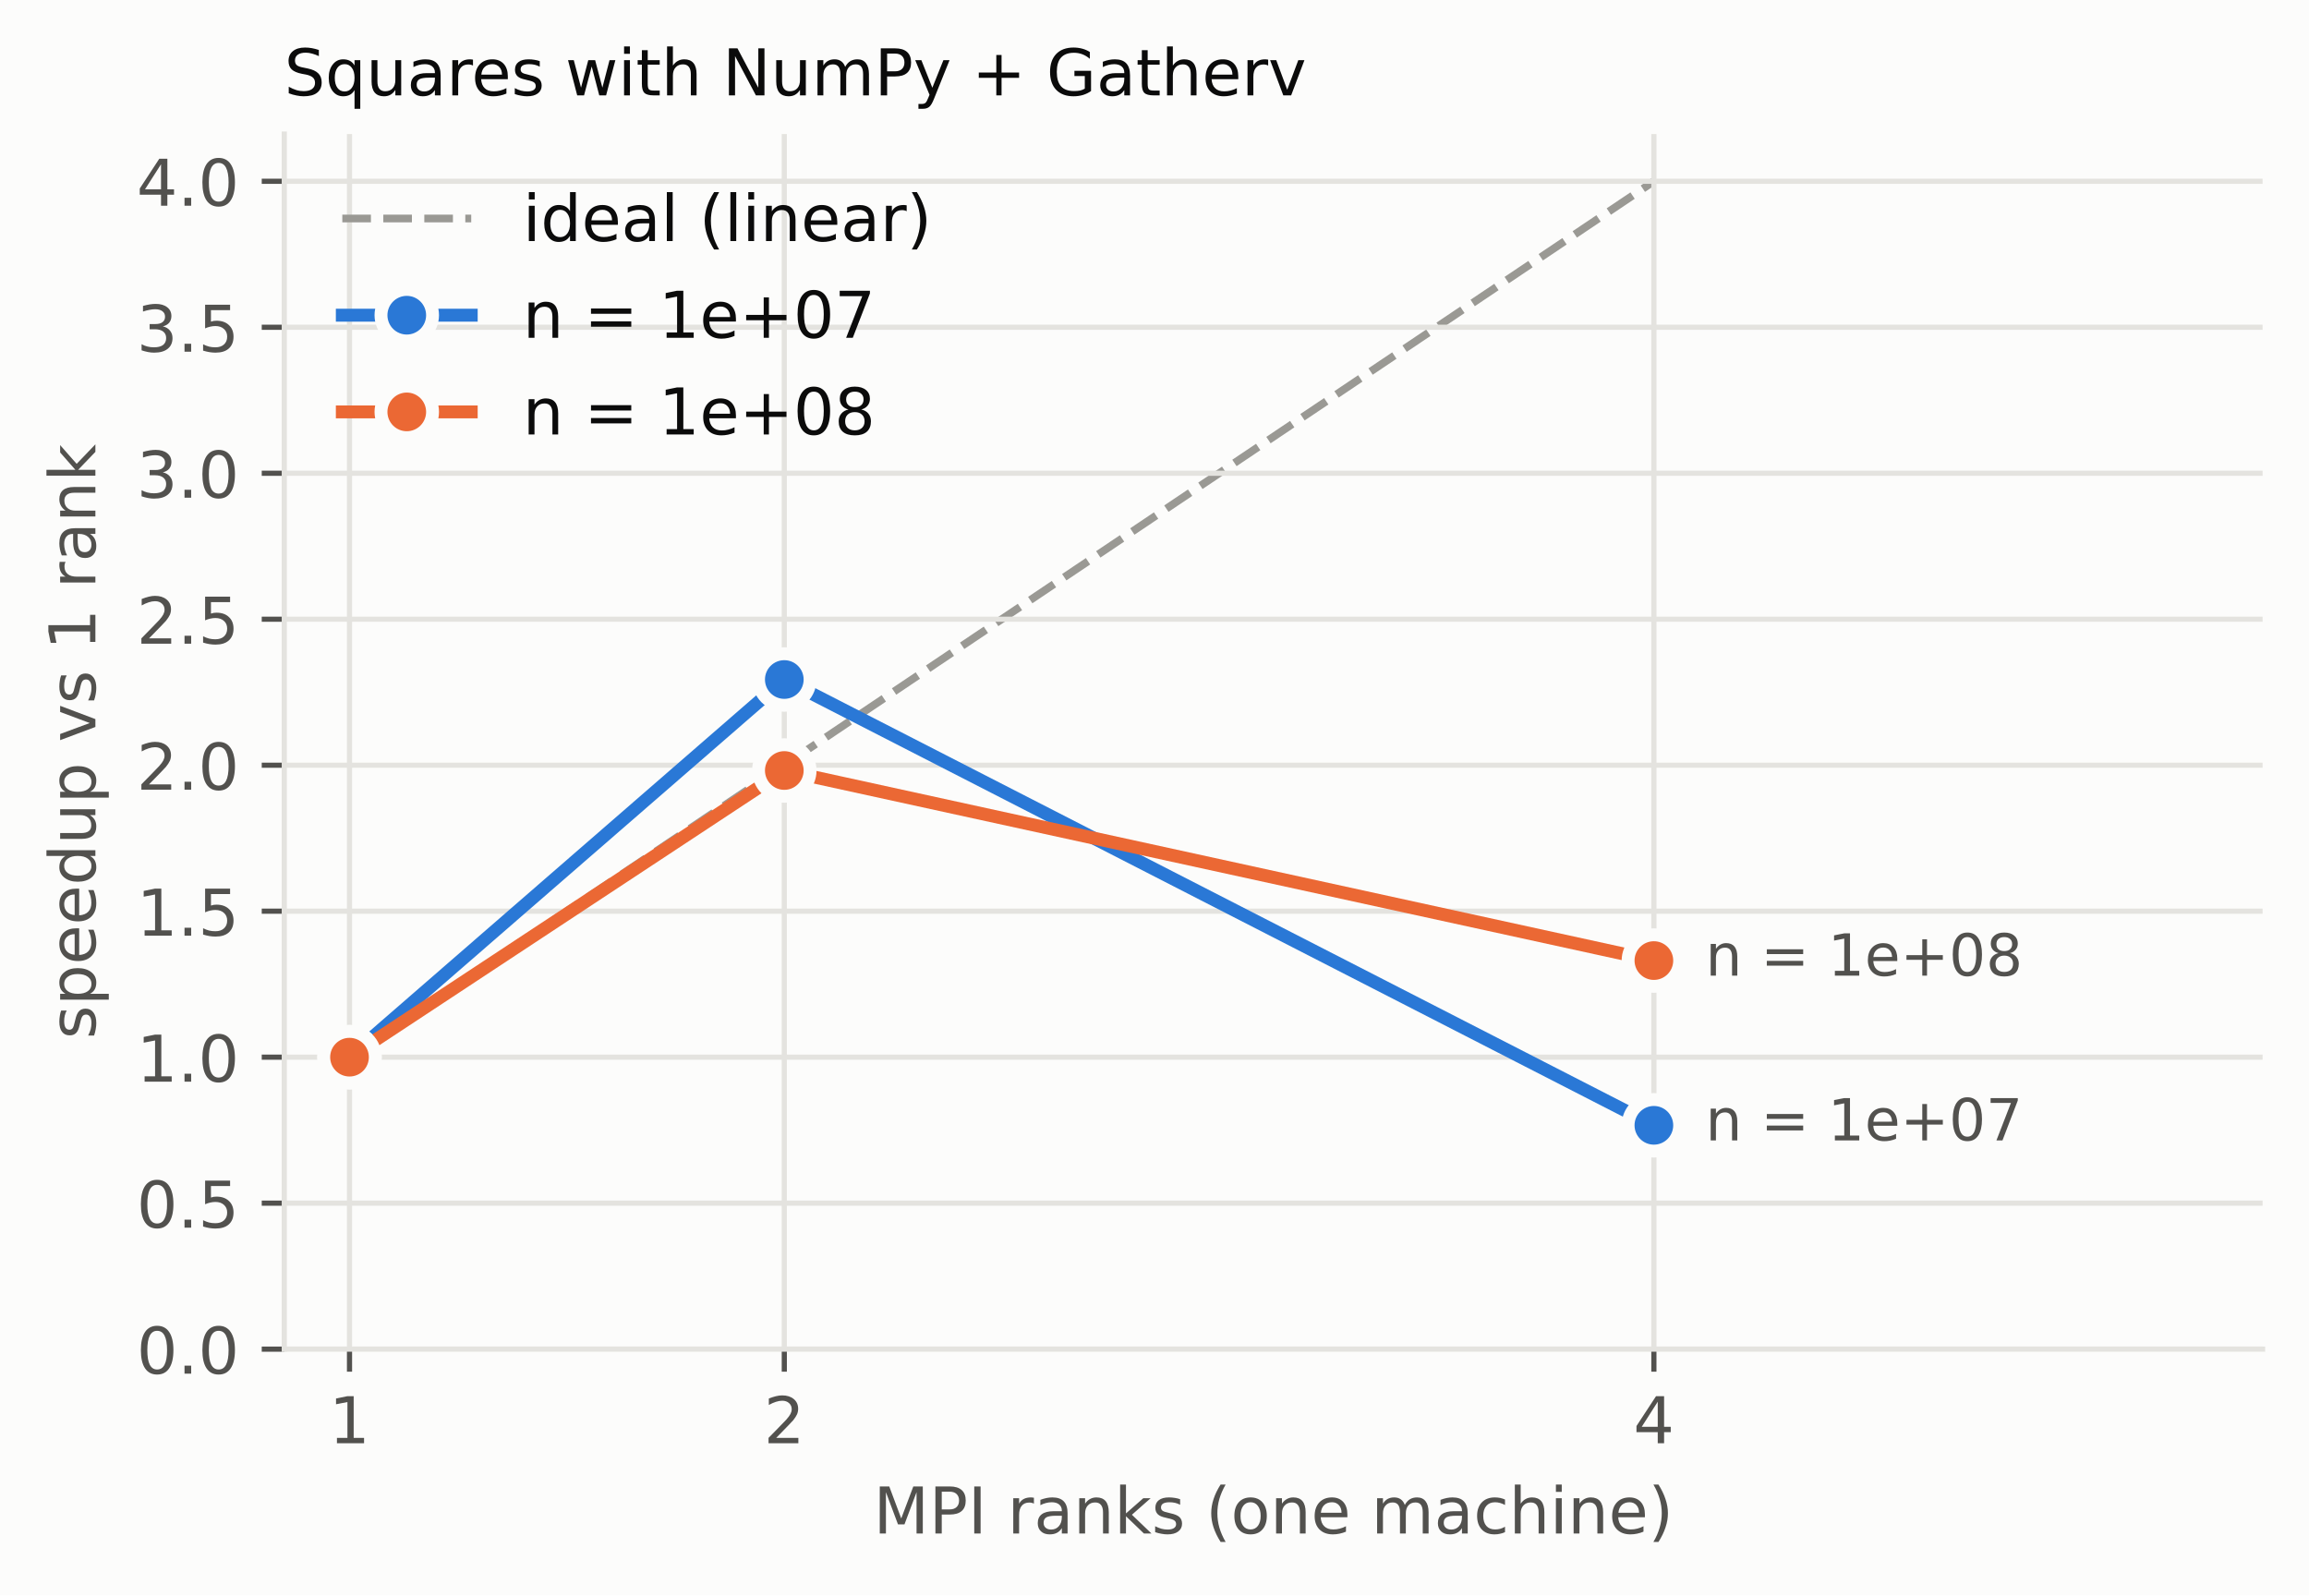
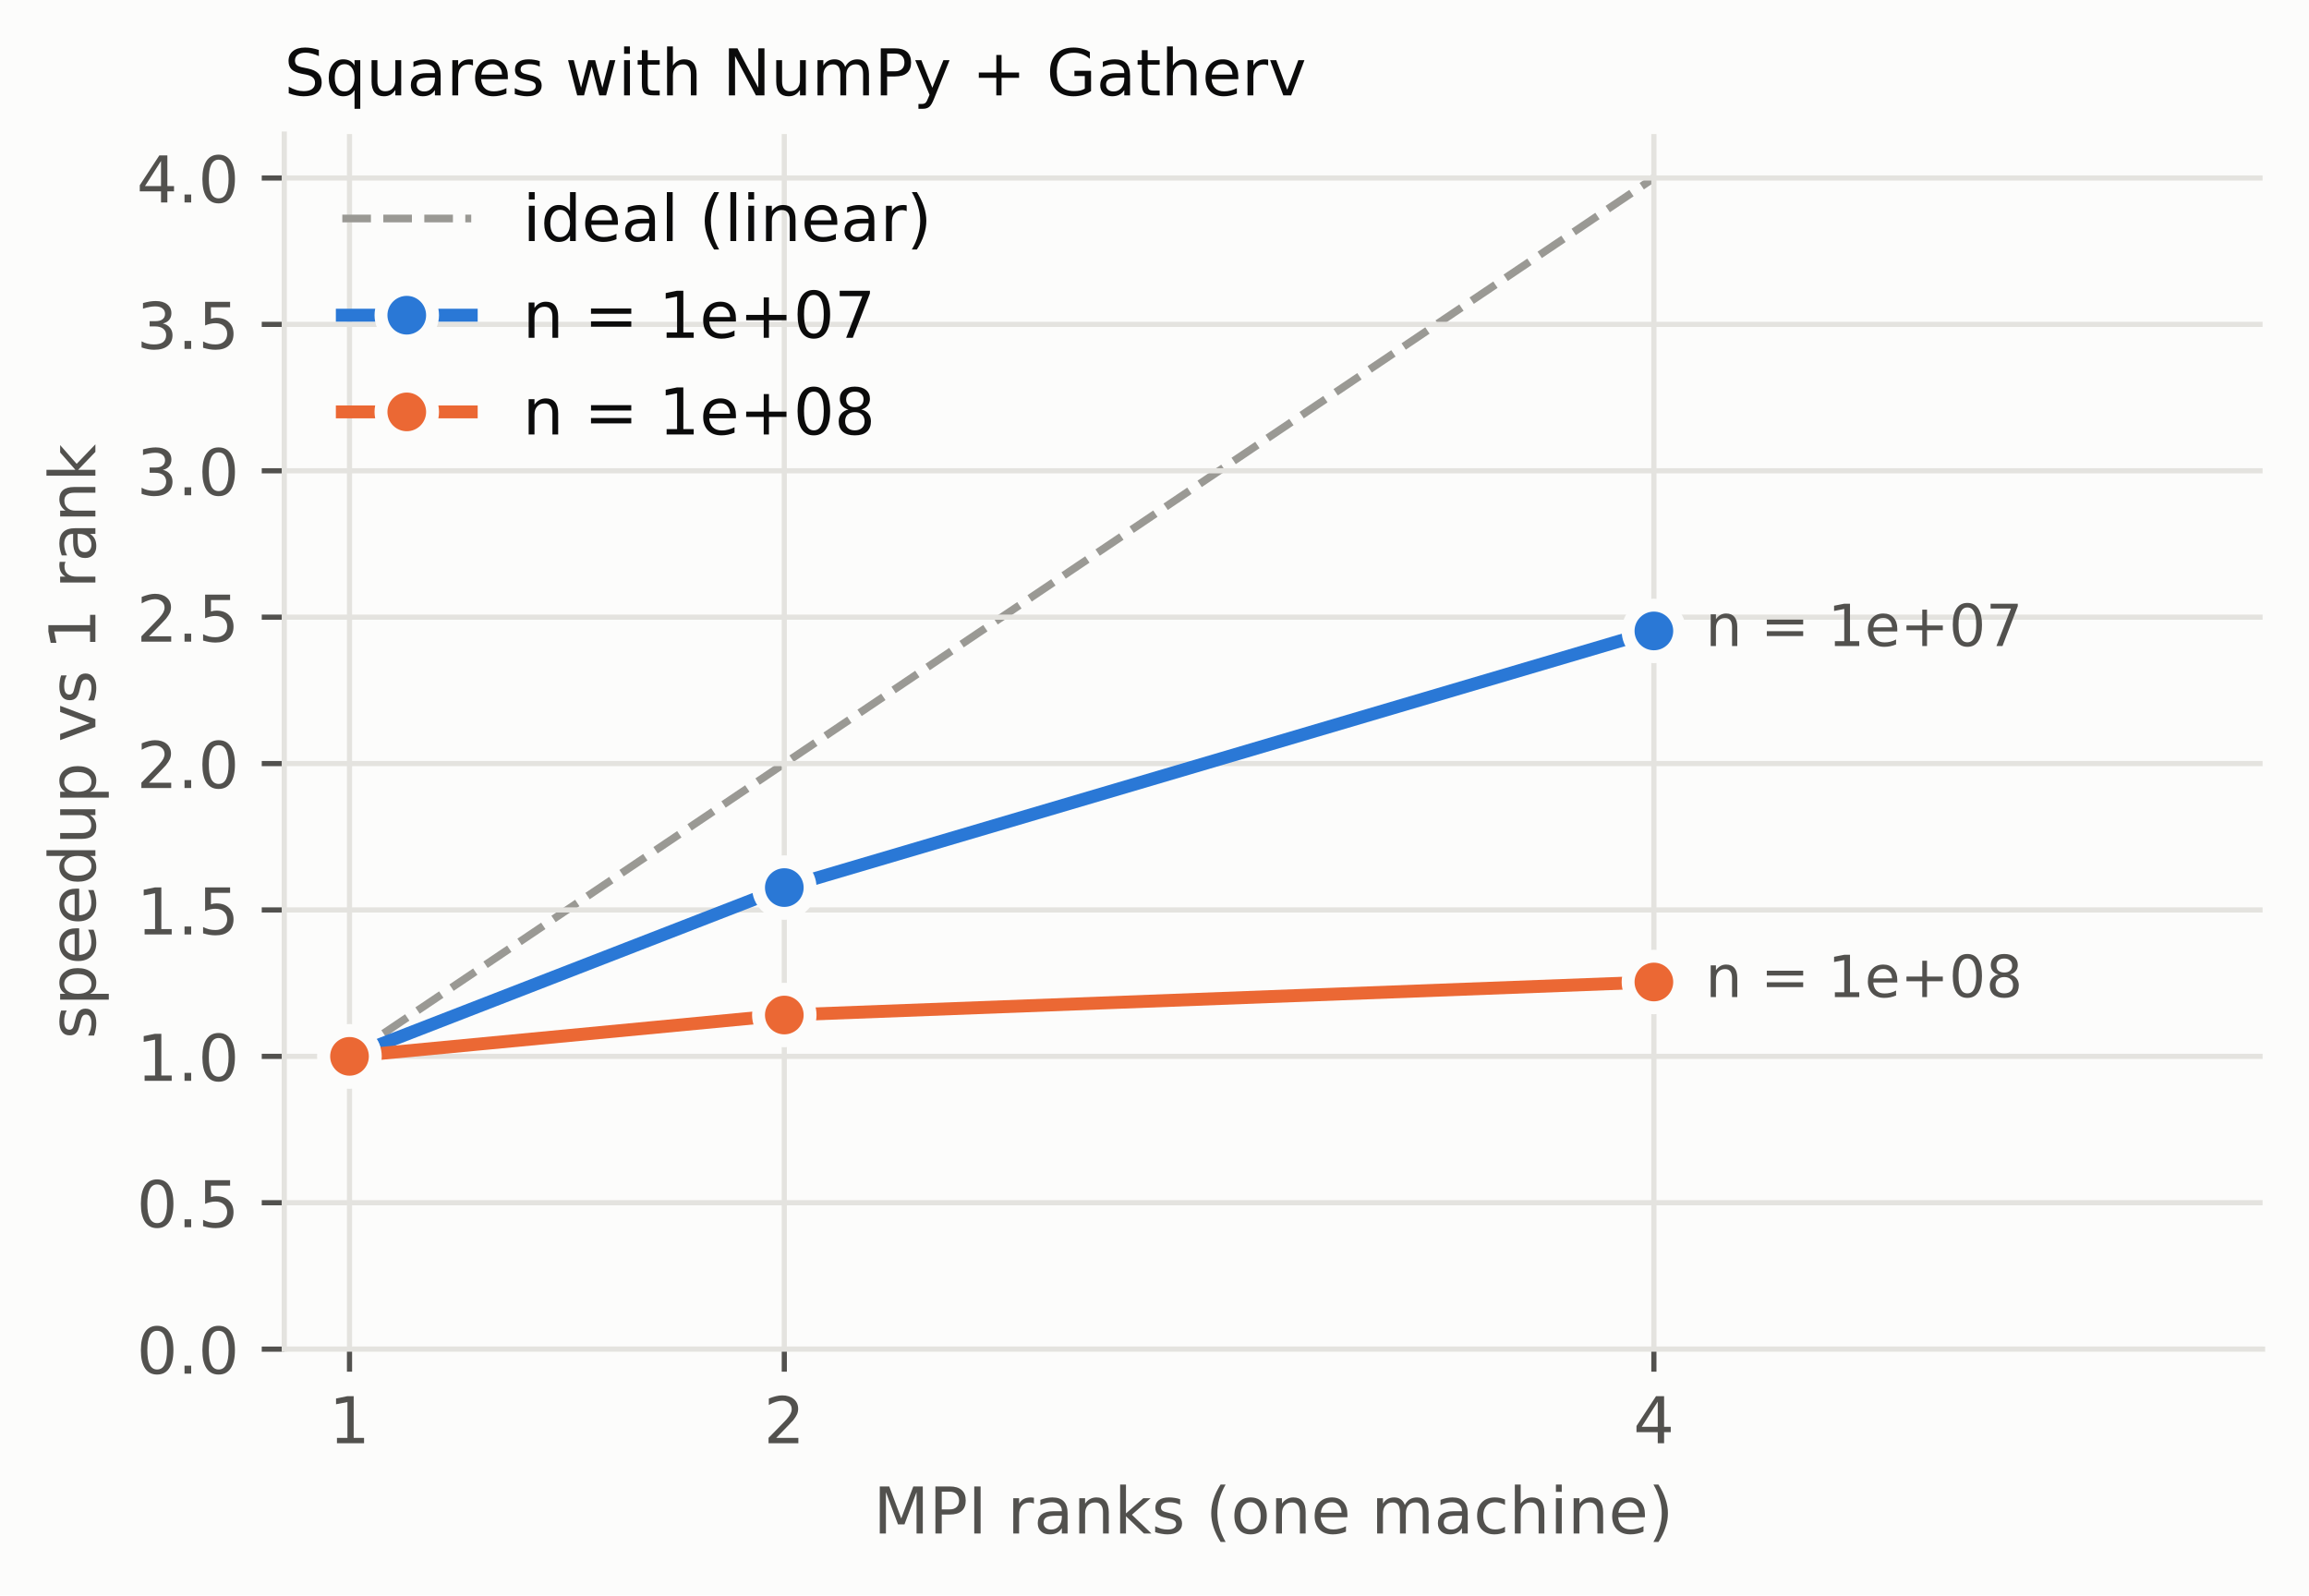
<svg xmlns="http://www.w3.org/2000/svg" xmlns:xlink="http://www.w3.org/1999/xlink" width="358.204pt" height="247.495pt" viewBox="0 0 358.204 247.495" version="1.1">
  <defs>
    <style type="text/css">*{stroke-linejoin: round; stroke-linecap: butt}</style>
  </defs>
  <g id="figure_1">
    <g id="patch_1">
      <path d="M 0 247.495  L 358.204 247.495  L 358.204 0  L 0 0  z " style="fill: #fcfcfb" />
    </g>
    <g id="axes_1">
      <g id="patch_2">
        <path d="M 44.104 209.294  L 351.004 209.294  L 351.004 20.798  L 44.104 20.798  z " style="fill: #fcfcfb" />
      </g>
      <g id="line2d_1">
-         <path d="M 54.221 164.001  L 121.672 118.708  L 256.573 28.121  " clip-path="url(#pb2502d9fd7)" style="fill: none; stroke-dasharray: 4.44,1.92; stroke-dashoffset: 0; stroke: #9a9994; stroke-width: 1.2" />
+         <path d="M 54.221 163.874  L 121.672 118.453  L 256.573 27.612  " clip-path="url(#pb2502d9fd7)" style="fill: none; stroke-dasharray: 4.44,1.92; stroke-dashoffset: 0; stroke: #9a9994; stroke-width: 1.2" />
      </g>
      <g id="matplotlib.axis_1">
        <g id="xtick_1">
          <g id="line2d_2">
            <path d="M 54.221 209.294  L 54.221 20.798  " clip-path="url(#pb2502d9fd7)" style="fill: none; stroke: #e4e3df; stroke-width: 0.8; stroke-linecap: square" />
          </g>
          <g id="line2d_3">
            <defs>
              <path id="mde899e0e46" d="M 0 0  L 0 3.5  " style="stroke: #52514e; stroke-width: 0.8" />
            </defs>
            <g>
              <use xlink:href="#mde899e0e46" x="54.221" y="209.294" style="fill: #52514e; stroke: #52514e; stroke-width: 0.8" />
            </g>
          </g>
          <g id="text_1">
            <text style="font-size: 10px; font-family: 'DejaVu Sans'; text-anchor: middle; fill: #52514e" x="54.221" y="223.892" transform="rotate(-0 54.22149 223.8921)">1</text>
          </g>
        </g>
        <g id="xtick_2">
          <g id="line2d_4">
            <path d="M 121.672 209.294  L 121.672 20.798  " clip-path="url(#pb2502d9fd7)" style="fill: none; stroke: #e4e3df; stroke-width: 0.8; stroke-linecap: square" />
          </g>
          <g id="line2d_5">
            <g>
              <use xlink:href="#mde899e0e46" x="121.672" y="209.294" style="fill: #52514e; stroke: #52514e; stroke-width: 0.8" />
            </g>
          </g>
          <g id="text_2">
            <text style="font-size: 10px; font-family: 'DejaVu Sans'; text-anchor: middle; fill: #52514e" x="121.672" y="223.892" transform="rotate(-0 121.672 223.8921)">2</text>
          </g>
        </g>
        <g id="xtick_3">
          <g id="line2d_6">
            <path d="M 256.573 209.294  L 256.573 20.798  " clip-path="url(#pb2502d9fd7)" style="fill: none; stroke: #e4e3df; stroke-width: 0.8; stroke-linecap: square" />
          </g>
          <g id="line2d_7">
            <g>
              <use xlink:href="#mde899e0e46" x="256.573" y="209.294" style="fill: #52514e; stroke: #52514e; stroke-width: 0.8" />
            </g>
          </g>
          <g id="text_3">
            <text style="font-size: 10px; font-family: 'DejaVu Sans'; text-anchor: middle; fill: #52514e" x="256.573" y="223.892" transform="rotate(-0 256.5731 223.8921)">4</text>
          </g>
        </g>
        <g id="text_4">
          <text style="font-size: 10px; font-family: 'DejaVu Sans'; text-anchor: middle; fill: #52514e" x="197.554" y="237.893" transform="rotate(-0 197.5539 237.8929)">MPI ranks (one machine)</text>
        </g>
      </g>
      <g id="matplotlib.axis_2">
        <g id="ytick_1">
          <g id="line2d_8">
            <path d="M 44.104 209.294  L 351.004 209.294  " clip-path="url(#pb2502d9fd7)" style="fill: none; stroke: #e4e3df; stroke-width: 0.8; stroke-linecap: square" />
          </g>
          <g id="line2d_9">
            <defs>
              <path id="mdd92d6c571" d="M 0 0  L -3.5 0  " style="stroke: #52514e; stroke-width: 0.8" />
            </defs>
            <g>
              <use xlink:href="#mdd92d6c571" x="44.104" y="209.294" style="fill: #52514e; stroke: #52514e; stroke-width: 0.8" />
            </g>
          </g>
          <g id="text_5">
            <text style="font-size: 10px; font-family: 'DejaVu Sans'; text-anchor: end; fill: #52514e" x="37.104" y="213.093" transform="rotate(-0 37.10391 213.0933)">0.0</text>
          </g>
        </g>
        <g id="ytick_2">
          <g id="line2d_10">
-             <path d="M 44.104 186.648  L 351.004 186.648  " clip-path="url(#pb2502d9fd7)" style="fill: none; stroke: #e4e3df; stroke-width: 0.8; stroke-linecap: square" />
+             <path d="M 44.104 186.584  L 351.004 186.584  " clip-path="url(#pb2502d9fd7)" style="fill: none; stroke: #e4e3df; stroke-width: 0.8; stroke-linecap: square" />
          </g>
          <g id="line2d_11">
            <g>
-               <use xlink:href="#mdd92d6c571" x="44.104" y="186.648" style="fill: #52514e; stroke: #52514e; stroke-width: 0.8" />
+               <use xlink:href="#mdd92d6c571" x="44.104" y="186.584" style="fill: #52514e; stroke: #52514e; stroke-width: 0.8" />
            </g>
          </g>
          <g id="text_6">
-             <text style="font-size: 10px; font-family: 'DejaVu Sans'; text-anchor: end; fill: #52514e" x="37.104" y="190.447" transform="rotate(-0 37.10391 190.4466)">0.5</text>
+             <text style="font-size: 10px; font-family: 'DejaVu Sans'; text-anchor: end; fill: #52514e" x="37.104" y="190.383" transform="rotate(-0 37.10391 190.3829)">0.5</text>
          </g>
        </g>
        <g id="ytick_3">
          <g id="line2d_12">
-             <path d="M 44.104 164.001  L 351.004 164.001  " clip-path="url(#pb2502d9fd7)" style="fill: none; stroke: #e4e3df; stroke-width: 0.8; stroke-linecap: square" />
+             <path d="M 44.104 163.874  L 351.004 163.874  " clip-path="url(#pb2502d9fd7)" style="fill: none; stroke: #e4e3df; stroke-width: 0.8; stroke-linecap: square" />
          </g>
          <g id="line2d_13">
            <g>
-               <use xlink:href="#mdd92d6c571" x="44.104" y="164.001" style="fill: #52514e; stroke: #52514e; stroke-width: 0.8" />
+               <use xlink:href="#mdd92d6c571" x="44.104" y="163.874" style="fill: #52514e; stroke: #52514e; stroke-width: 0.8" />
            </g>
          </g>
          <g id="text_7">
-             <text style="font-size: 10px; font-family: 'DejaVu Sans'; text-anchor: end; fill: #52514e" x="37.104" y="167.8" transform="rotate(-0 37.10391 167.7999)">1.0</text>
+             <text style="font-size: 10px; font-family: 'DejaVu Sans'; text-anchor: end; fill: #52514e" x="37.104" y="167.673" transform="rotate(-0 37.10391 167.6725)">1.0</text>
          </g>
        </g>
        <g id="ytick_4">
          <g id="line2d_14">
-             <path d="M 44.104 141.354  L 351.004 141.354  " clip-path="url(#pb2502d9fd7)" style="fill: none; stroke: #e4e3df; stroke-width: 0.8; stroke-linecap: square" />
+             <path d="M 44.104 141.163  L 351.004 141.163  " clip-path="url(#pb2502d9fd7)" style="fill: none; stroke: #e4e3df; stroke-width: 0.8; stroke-linecap: square" />
          </g>
          <g id="line2d_15">
            <g>
-               <use xlink:href="#mdd92d6c571" x="44.104" y="141.354" style="fill: #52514e; stroke: #52514e; stroke-width: 0.8" />
+               <use xlink:href="#mdd92d6c571" x="44.104" y="141.163" style="fill: #52514e; stroke: #52514e; stroke-width: 0.8" />
            </g>
          </g>
          <g id="text_8">
-             <text style="font-size: 10px; font-family: 'DejaVu Sans'; text-anchor: end; fill: #52514e" x="37.104" y="145.153" transform="rotate(-0 37.10391 145.1532)">1.5</text>
+             <text style="font-size: 10px; font-family: 'DejaVu Sans'; text-anchor: end; fill: #52514e" x="37.104" y="144.962" transform="rotate(-0 37.10391 144.9622)">1.5</text>
          </g>
        </g>
        <g id="ytick_5">
          <g id="line2d_16">
-             <path d="M 44.104 118.708  L 351.004 118.708  " clip-path="url(#pb2502d9fd7)" style="fill: none; stroke: #e4e3df; stroke-width: 0.8; stroke-linecap: square" />
+             <path d="M 44.104 118.453  L 351.004 118.453  " clip-path="url(#pb2502d9fd7)" style="fill: none; stroke: #e4e3df; stroke-width: 0.8; stroke-linecap: square" />
          </g>
          <g id="line2d_17">
            <g>
-               <use xlink:href="#mdd92d6c571" x="44.104" y="118.708" style="fill: #52514e; stroke: #52514e; stroke-width: 0.8" />
+               <use xlink:href="#mdd92d6c571" x="44.104" y="118.453" style="fill: #52514e; stroke: #52514e; stroke-width: 0.8" />
            </g>
          </g>
          <g id="text_9">
-             <text style="font-size: 10px; font-family: 'DejaVu Sans'; text-anchor: end; fill: #52514e" x="37.104" y="122.507" transform="rotate(-0 37.10391 122.5065)">2.0</text>
+             <text style="font-size: 10px; font-family: 'DejaVu Sans'; text-anchor: end; fill: #52514e" x="37.104" y="122.252" transform="rotate(-0 37.10391 122.2518)">2.0</text>
          </g>
        </g>
        <g id="ytick_6">
          <g id="line2d_18">
-             <path d="M 44.104 96.061  L 351.004 96.061  " clip-path="url(#pb2502d9fd7)" style="fill: none; stroke: #e4e3df; stroke-width: 0.8; stroke-linecap: square" />
+             <path d="M 44.104 95.743  L 351.004 95.743  " clip-path="url(#pb2502d9fd7)" style="fill: none; stroke: #e4e3df; stroke-width: 0.8; stroke-linecap: square" />
          </g>
          <g id="line2d_19">
            <g>
-               <use xlink:href="#mdd92d6c571" x="44.104" y="96.061" style="fill: #52514e; stroke: #52514e; stroke-width: 0.8" />
+               <use xlink:href="#mdd92d6c571" x="44.104" y="95.743" style="fill: #52514e; stroke: #52514e; stroke-width: 0.8" />
            </g>
          </g>
          <g id="text_10">
-             <text style="font-size: 10px; font-family: 'DejaVu Sans'; text-anchor: end; fill: #52514e" x="37.104" y="99.86" transform="rotate(-0 37.10391 99.85985)">2.5</text>
+             <text style="font-size: 10px; font-family: 'DejaVu Sans'; text-anchor: end; fill: #52514e" x="37.104" y="99.541" transform="rotate(-0 37.10391 99.54146)">2.5</text>
          </g>
        </g>
        <g id="ytick_7">
          <g id="line2d_20">
-             <path d="M 44.104 73.414  L 351.004 73.414  " clip-path="url(#pb2502d9fd7)" style="fill: none; stroke: #e4e3df; stroke-width: 0.8; stroke-linecap: square" />
+             <path d="M 44.104 73.032  L 351.004 73.032  " clip-path="url(#pb2502d9fd7)" style="fill: none; stroke: #e4e3df; stroke-width: 0.8; stroke-linecap: square" />
          </g>
          <g id="line2d_21">
            <g>
-               <use xlink:href="#mdd92d6c571" x="44.104" y="73.414" style="fill: #52514e; stroke: #52514e; stroke-width: 0.8" />
+               <use xlink:href="#mdd92d6c571" x="44.104" y="73.032" style="fill: #52514e; stroke: #52514e; stroke-width: 0.8" />
            </g>
          </g>
          <g id="text_11">
-             <text style="font-size: 10px; font-family: 'DejaVu Sans'; text-anchor: end; fill: #52514e" x="37.104" y="77.213" transform="rotate(-0 37.10391 77.21317)">3.0</text>
+             <text style="font-size: 10px; font-family: 'DejaVu Sans'; text-anchor: end; fill: #52514e" x="37.104" y="76.831" transform="rotate(-0 37.10391 76.8311)">3.0</text>
          </g>
        </g>
        <g id="ytick_8">
          <g id="line2d_22">
-             <path d="M 44.104 50.768  L 351.004 50.768  " clip-path="url(#pb2502d9fd7)" style="fill: none; stroke: #e4e3df; stroke-width: 0.8; stroke-linecap: square" />
+             <path d="M 44.104 50.322  L 351.004 50.322  " clip-path="url(#pb2502d9fd7)" style="fill: none; stroke: #e4e3df; stroke-width: 0.8; stroke-linecap: square" />
          </g>
          <g id="line2d_23">
            <g>
-               <use xlink:href="#mdd92d6c571" x="44.104" y="50.768" style="fill: #52514e; stroke: #52514e; stroke-width: 0.8" />
+               <use xlink:href="#mdd92d6c571" x="44.104" y="50.322" style="fill: #52514e; stroke: #52514e; stroke-width: 0.8" />
            </g>
          </g>
          <g id="text_12">
-             <text style="font-size: 10px; font-family: 'DejaVu Sans'; text-anchor: end; fill: #52514e" x="37.104" y="54.566" transform="rotate(-0 37.10391 54.56649)">3.5</text>
+             <text style="font-size: 10px; font-family: 'DejaVu Sans'; text-anchor: end; fill: #52514e" x="37.104" y="54.121" transform="rotate(-0 37.10391 54.12074)">3.5</text>
          </g>
        </g>
        <g id="ytick_9">
          <g id="line2d_24">
-             <path d="M 44.104 28.121  L 351.004 28.121  " clip-path="url(#pb2502d9fd7)" style="fill: none; stroke: #e4e3df; stroke-width: 0.8; stroke-linecap: square" />
+             <path d="M 44.104 27.612  L 351.004 27.612  " clip-path="url(#pb2502d9fd7)" style="fill: none; stroke: #e4e3df; stroke-width: 0.8; stroke-linecap: square" />
          </g>
          <g id="line2d_25">
            <g>
-               <use xlink:href="#mdd92d6c571" x="44.104" y="28.121" style="fill: #52514e; stroke: #52514e; stroke-width: 0.8" />
+               <use xlink:href="#mdd92d6c571" x="44.104" y="27.612" style="fill: #52514e; stroke: #52514e; stroke-width: 0.8" />
            </g>
          </g>
          <g id="text_13">
-             <text style="font-size: 10px; font-family: 'DejaVu Sans'; text-anchor: end; fill: #52514e" x="37.104" y="31.92" transform="rotate(-0 37.10391 31.91981)">4.0</text>
+             <text style="font-size: 10px; font-family: 'DejaVu Sans'; text-anchor: end; fill: #52514e" x="37.104" y="31.41" transform="rotate(-0 37.10391 31.41037)">4.0</text>
          </g>
        </g>
        <g id="text_14">
          <text style="font-size: 10px; font-family: 'DejaVu Sans'; text-anchor: middle; fill: #52514e" x="14.798" y="115.046" transform="rotate(-90 14.79844 115.0464)">speedup vs 1 rank</text>
        </g>
      </g>
      <g id="patch_3">
        <path d="M 44.104 209.294  L 44.104 20.798  " style="fill: none; stroke: #e4e3df; stroke-width: 0.8; stroke-linejoin: miter; stroke-linecap: square" />
      </g>
      <g id="patch_4">
        <path d="M 44.104 209.294  L 351.004 209.294  " style="fill: none; stroke: #e4e3df; stroke-width: 0.8; stroke-linejoin: miter; stroke-linecap: square" />
      </g>
      <g id="line2d_26">
-         <path d="M 54.221 164.001  L 121.672 105.414  L 256.573 174.572  " clip-path="url(#pb2502d9fd7)" style="fill: none; stroke: #2a78d6; stroke-width: 2; stroke-linecap: square" />
+         <path d="M 54.221 163.874  L 121.672 137.692  L 256.573 97.878  " clip-path="url(#pb2502d9fd7)" style="fill: none; stroke: #2a78d6; stroke-width: 2; stroke-linecap: square" />
        <defs>
          <path id="mf35b9502aa" d="M 0 4  C 1.061 4 2.078 3.579 2.828 2.828  C 3.579 2.078 4 1.061 4 0  C 4 -1.061 3.579 -2.078 2.828 -2.828  C 2.078 -3.579 1.061 -4 0 -4  C -1.061 -4 -2.078 -3.579 -2.828 -2.828  C -3.579 -2.078 -4 -1.061 -4 0  C -4 1.061 -3.579 2.078 -2.828 2.828  C -2.078 3.579 -1.061 4 0 4  z " style="stroke: #fcfcfb; stroke-width: 2" />
        </defs>
        <g clip-path="url(#pb2502d9fd7)">
-           <use xlink:href="#mf35b9502aa" x="54.221" y="164.001" style="fill: #2a78d6; stroke: #fcfcfb; stroke-width: 2" />
-           <use xlink:href="#mf35b9502aa" x="121.672" y="105.414" style="fill: #2a78d6; stroke: #fcfcfb; stroke-width: 2" />
-           <use xlink:href="#mf35b9502aa" x="256.573" y="174.572" style="fill: #2a78d6; stroke: #fcfcfb; stroke-width: 2" />
+           <use xlink:href="#mf35b9502aa" x="54.221" y="163.874" style="fill: #2a78d6; stroke: #fcfcfb; stroke-width: 2" />
+           <use xlink:href="#mf35b9502aa" x="121.672" y="137.692" style="fill: #2a78d6; stroke: #fcfcfb; stroke-width: 2" />
+           <use xlink:href="#mf35b9502aa" x="256.573" y="97.878" style="fill: #2a78d6; stroke: #fcfcfb; stroke-width: 2" />
        </g>
      </g>
      <g id="text_15">
-         <text style="font-size: 9px; font-family: 'DejaVu Sans'; text-anchor: start; fill: #52514e" x="264.573" y="176.91" transform="rotate(-0 264.5731 176.9097)">n = 1e+07</text>
+         <text style="font-size: 9px; font-family: 'DejaVu Sans'; text-anchor: start; fill: #52514e" x="264.573" y="100.216" transform="rotate(-0 264.5731 100.2159)">n = 1e+07</text>
      </g>
      <g id="line2d_27">
-         <path d="M 54.221 164.001  L 121.672 119.53  L 256.573 149.016  " clip-path="url(#pb2502d9fd7)" style="fill: none; stroke: #eb6834; stroke-width: 2; stroke-linecap: square" />
+         <path d="M 54.221 163.874  L 121.672 157.464  L 256.573 152.339  " clip-path="url(#pb2502d9fd7)" style="fill: none; stroke: #eb6834; stroke-width: 2; stroke-linecap: square" />
        <defs>
          <path id="mecc8dfacef" d="M 0 4  C 1.061 4 2.078 3.579 2.828 2.828  C 3.579 2.078 4 1.061 4 0  C 4 -1.061 3.579 -2.078 2.828 -2.828  C 2.078 -3.579 1.061 -4 0 -4  C -1.061 -4 -2.078 -3.579 -2.828 -2.828  C -3.579 -2.078 -4 -1.061 -4 0  C -4 1.061 -3.579 2.078 -2.828 2.828  C -2.078 3.579 -1.061 4 0 4  z " style="stroke: #fcfcfb; stroke-width: 2" />
        </defs>
        <g clip-path="url(#pb2502d9fd7)">
-           <use xlink:href="#mecc8dfacef" x="54.221" y="164.001" style="fill: #eb6834; stroke: #fcfcfb; stroke-width: 2" />
-           <use xlink:href="#mecc8dfacef" x="121.672" y="119.53" style="fill: #eb6834; stroke: #fcfcfb; stroke-width: 2" />
-           <use xlink:href="#mecc8dfacef" x="256.573" y="149.016" style="fill: #eb6834; stroke: #fcfcfb; stroke-width: 2" />
+           <use xlink:href="#mecc8dfacef" x="54.221" y="163.874" style="fill: #eb6834; stroke: #fcfcfb; stroke-width: 2" />
+           <use xlink:href="#mecc8dfacef" x="121.672" y="157.464" style="fill: #eb6834; stroke: #fcfcfb; stroke-width: 2" />
+           <use xlink:href="#mecc8dfacef" x="256.573" y="152.339" style="fill: #eb6834; stroke: #fcfcfb; stroke-width: 2" />
        </g>
      </g>
      <g id="text_16">
-         <text style="font-size: 9px; font-family: 'DejaVu Sans'; text-anchor: start; fill: #52514e" x="264.573" y="151.354" transform="rotate(-0 264.5731 151.3543)">n = 1e+08</text>
+         <text style="font-size: 9px; font-family: 'DejaVu Sans'; text-anchor: start; fill: #52514e" x="264.573" y="154.677" transform="rotate(-0 264.5731 154.6773)">n = 1e+08</text>
      </g>
      <g id="text_17">
        <text style="font-size: 10px; font-family: 'DejaVu Sans'; text-anchor: start; fill: #0b0b0b" x="44.104" y="14.798" transform="rotate(-0 44.10391 14.79844)">Squares with NumPy + Gatherv</text>
      </g>
      <g id="legend_1">
        <g id="line2d_28">
          <path d="M 53.104 33.897  L 63.104 33.897  L 73.104 33.897  " style="fill: none; stroke-dasharray: 4.44,1.92; stroke-dashoffset: 0; stroke: #9a9994; stroke-width: 1.2" />
        </g>
        <g id="text_18">
          <text style="font-size: 10px; font-family: 'DejaVu Sans'; text-anchor: start; fill: #0b0b0b" x="81.104" y="37.397" transform="rotate(-0 81.10391 37.39688)">ideal (linear)</text>
        </g>
        <g id="line2d_29">
          <path d="M 53.104 48.898  L 63.104 48.898  L 73.104 48.898  " style="fill: none; stroke: #2a78d6; stroke-width: 2; stroke-linecap: square" />
          <g>
            <use xlink:href="#mf35b9502aa" x="63.104" y="48.898" style="fill: #2a78d6; stroke: #fcfcfb; stroke-width: 2" />
          </g>
        </g>
        <g id="text_19">
          <text style="font-size: 10px; font-family: 'DejaVu Sans'; text-anchor: start; fill: #0b0b0b" x="81.104" y="52.398" transform="rotate(-0 81.10391 52.39766)">n = 1e+07</text>
        </g>
        <g id="line2d_30">
          <path d="M 53.104 63.898  L 63.104 63.898  L 73.104 63.898  " style="fill: none; stroke: #eb6834; stroke-width: 2; stroke-linecap: square" />
          <g>
            <use xlink:href="#mecc8dfacef" x="63.104" y="63.898" style="fill: #eb6834; stroke: #fcfcfb; stroke-width: 2" />
          </g>
        </g>
        <g id="text_20">
          <text style="font-size: 10px; font-family: 'DejaVu Sans'; text-anchor: start; fill: #0b0b0b" x="81.104" y="67.398" transform="rotate(-0 81.10391 67.39844)">n = 1e+08</text>
        </g>
      </g>
    </g>
  </g>
  <defs>
    <clipPath id="pb2502d9fd7">
      <rect x="44.104" y="20.798" width="306.9" height="188.496" />
    </clipPath>
  </defs>
</svg>
